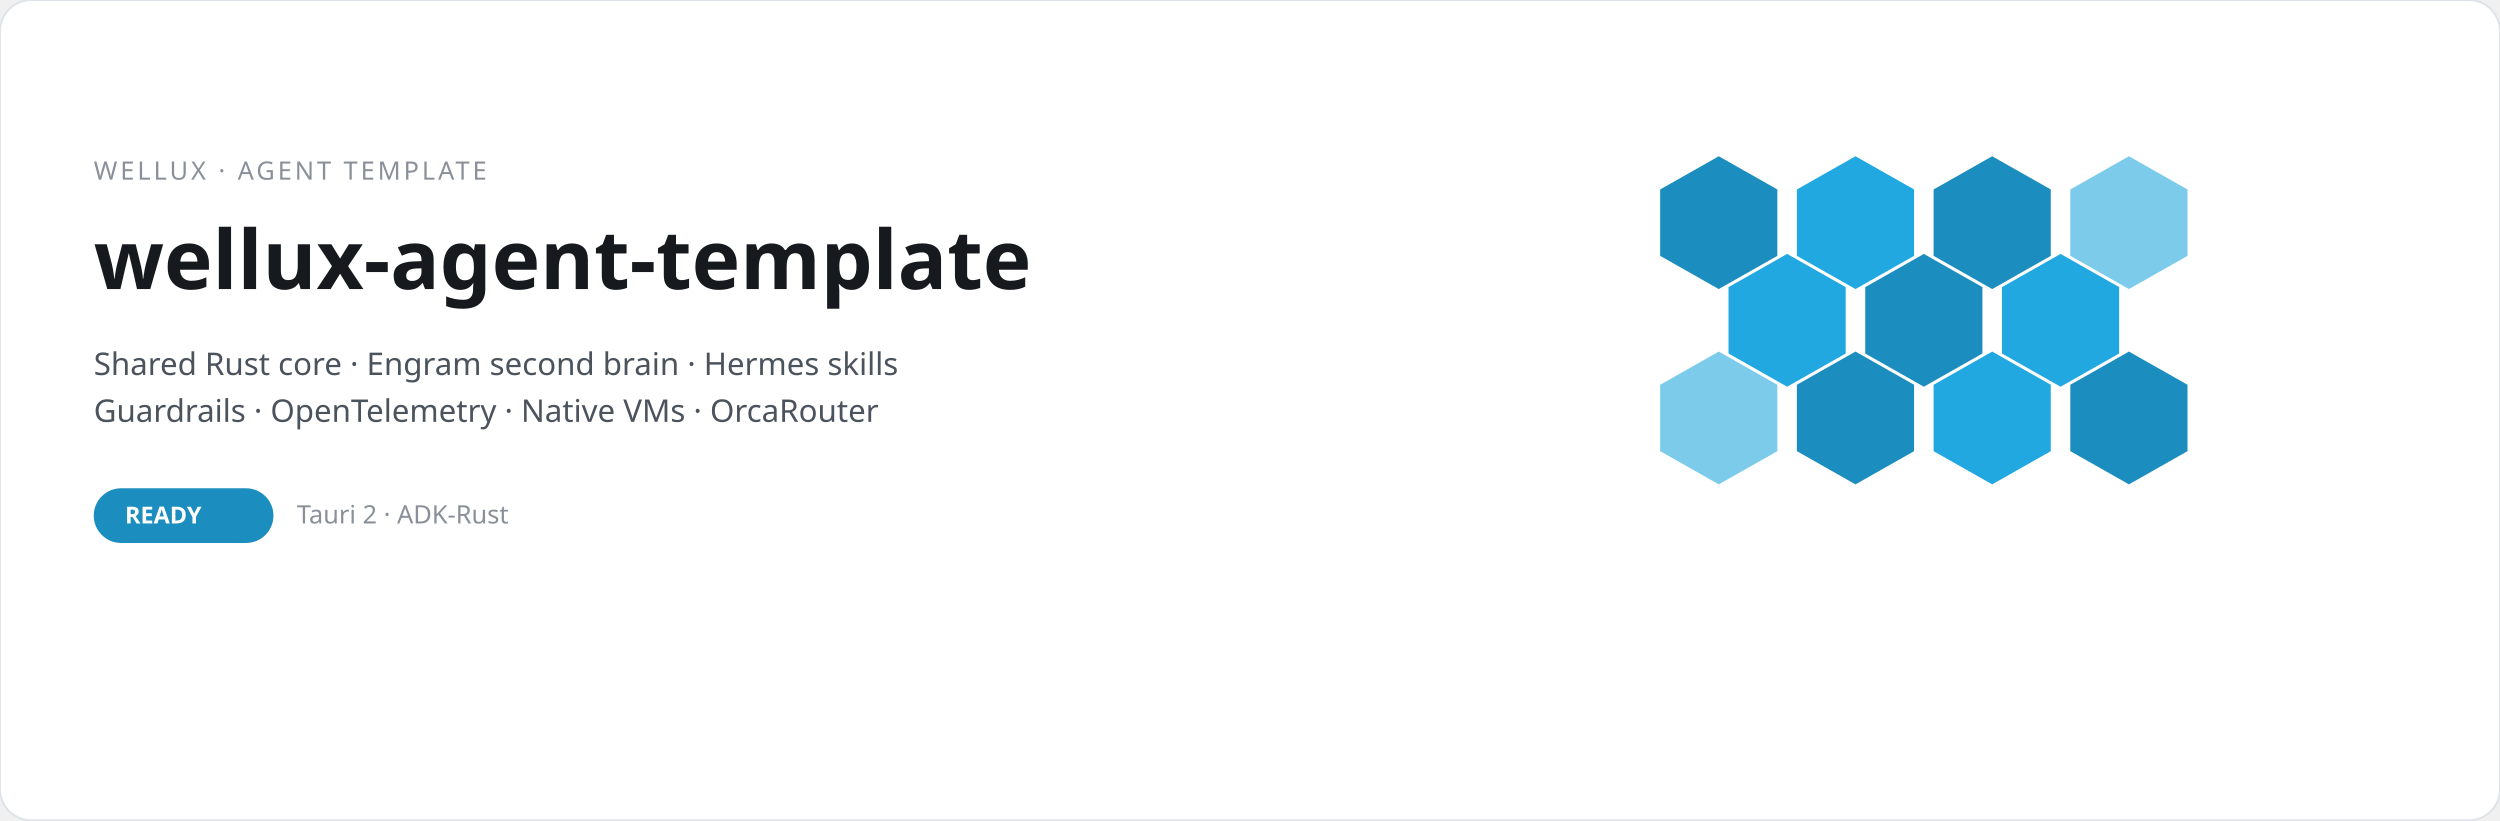
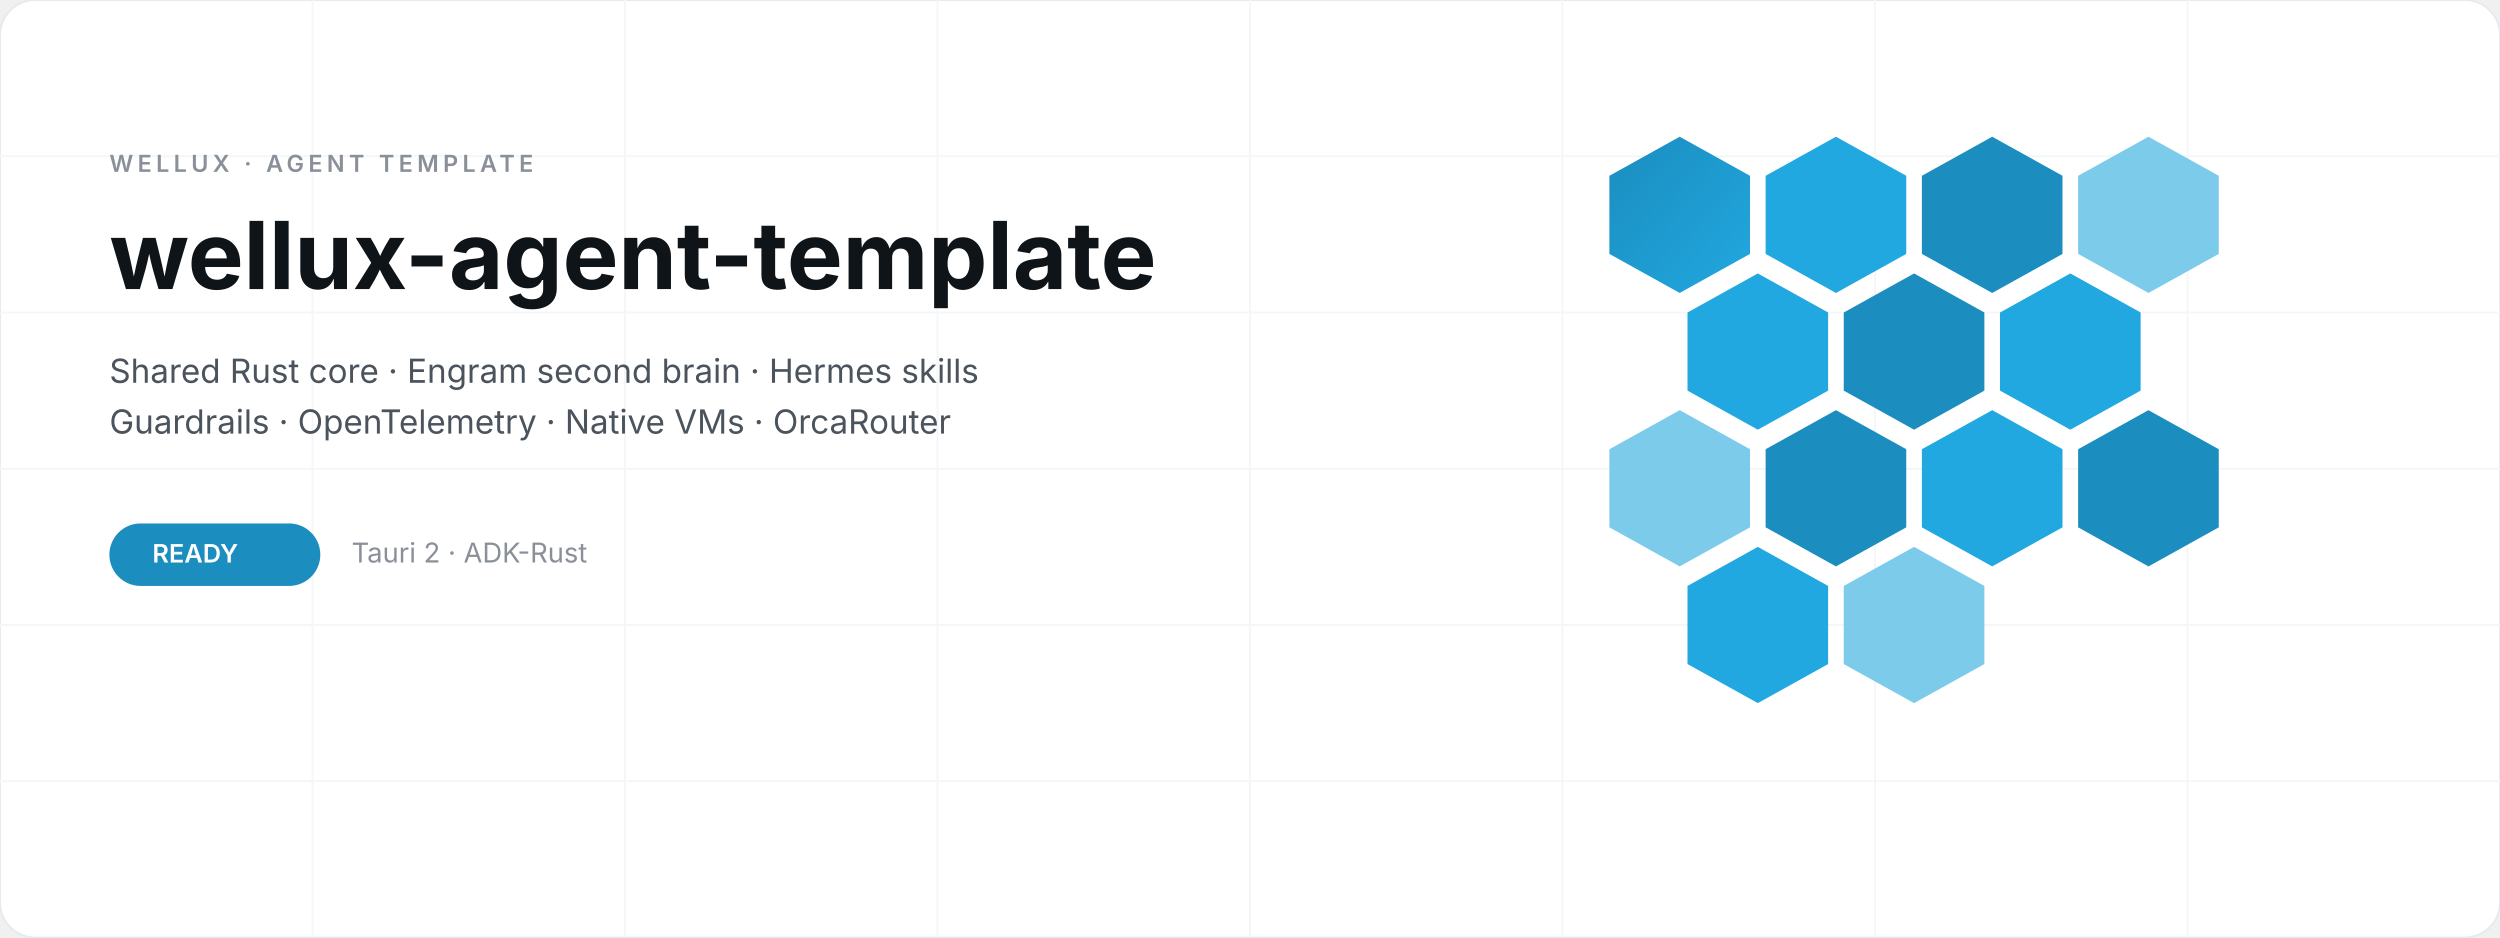
- <svg xmlns="http://www.w3.org/2000/svg" viewBox="0 0 1280 420" width="100%">
+ <svg xmlns="http://www.w3.org/2000/svg" viewBox="0 0 1280 480" width="100%">
  <defs>
    <style>
-       .ri { animation: rise .7s cubic-bezier(.2,.7,.3,1) both; }
-       .dp { animation: drop .55s cubic-bezier(.2,.7,.3,1) both; }
-       @keyframes rise { from { opacity: 0; transform: translateY(10px); } to { opacity: 1; transform: none; } }
-       @keyframes drop { from { opacity: 0; transform: translateY(-18px); } to { opacity: 1; transform: none; } }
-       @media (prefers-reduced-motion: reduce) { .ri, .dp { animation: none; } }
+       .rise { animation: rise .8s cubic-bezier(.16,.84,.32,1) both; }
+       .drop { animation: drop .65s cubic-bezier(.16,.84,.32,1) both; }
+       @keyframes rise { from { opacity: 0; transform: translateY(12px); } to { opacity: 1; transform: none; } }
+       @keyframes drop { from { opacity: 0; transform: translateY(-22px); } to { opacity: 1; transform: none; } }
+       @media (prefers-reduced-motion: reduce) { .rise, .drop { animation: none; } }
    </style>
    <clipPath id="wall">
-       <rect x="820" y="40" width="420" height="340" />
+       <rect x="780" y="24" width="470" height="430" />
    </clipPath>
+     <linearGradient id="g1" x1="0" y1="0" x2="1" y2="1">
+       <stop offset="0%" stop-color="#1B8DBE" />
+       <stop offset="100%" stop-color="#21A8E0" />
+     </linearGradient>
  </defs>
-   <rect width="1280" height="420" rx="16" fill="#FFFFFF" stroke="#DDE3E8" />
-   <text class="ri" x="48" y="92" font-family="system-ui,sans-serif" font-size="13" fill="#8A9099" letter-spacing="1.5">WELLUX · AGENT TEMPLATE</text>
-   <text class="ri" x="48" y="148" font-family="system-ui,sans-serif" font-size="42" font-weight="700" fill="#16191D">wellux-agent-template</text>
-   <text class="ri" x="48" y="192" font-family="system-ui,sans-serif" font-size="16" fill="#4B535D">Shared Rust core · Engram second brain · Hermes skills</text>
-   <text class="ri" x="48" y="216" font-family="system-ui,sans-serif" font-size="16" fill="#4B535D">Guardrails · OpenTelemetry · Native VMs · OrcaRouter</text>
-   <rect class="ri" x="48" y="250" width="92" height="28" rx="14" fill="#1B8DBE" />
-   <text class="ri" x="64" y="268" font-family="system-ui,sans-serif" font-size="12" font-weight="600" fill="#FFFFFF">READY</text>
-   <text class="ri" x="152" y="268" font-family="system-ui,sans-serif" font-size="13" fill="#8A9099">Tauri 2 · ADK-Rust</text>
+   <rect width="1280" height="480" rx="18" fill="#FFFFFF" stroke="#E6EAEE" />
+   <g stroke="#F4F6F8" stroke-width="1" fill="none">
+     <path d="M0 80 H1280 M0 160 H1280 M0 240 H1280 M0 320 H1280 M0 400 H1280" />
+     <path d="M160 0 V480 M320 0 V480 M480 0 V480 M640 0 V480 M800 0 V480 M960 0 V480 M1120 0 V480" />
+   </g>
+   <text class="rise" x="56" y="88" font-family="system-ui, -apple-system, sans-serif" font-size="12" font-weight="600" fill="#8A9099" letter-spacing="2.2">WELLUX · AGENT TEMPLATE</text>
+   <text class="rise" x="56" y="148" font-family="system-ui, -apple-system, sans-serif" font-size="48" font-weight="700" fill="#0F1419" style="animation-delay:.1s">wellux-agent-template</text>
+   <text class="rise" x="56" y="196" font-family="system-ui, -apple-system, sans-serif" font-size="17" fill="#4B535D" style="animation-delay:.2s">Shared Rust core · Engram second brain · Hermes skills</text>
+   <text class="rise" x="56" y="222" font-family="system-ui, -apple-system, sans-serif" font-size="17" fill="#4B535D" style="animation-delay:.25s">Guardrails · OpenTelemetry · Native VMs · OrcaRouter</text>
+   <g class="rise" style="animation-delay:.35s">
+     <rect x="56" y="268" width="108" height="32" rx="16" fill="#1B8DBE" />
+     <text x="78" y="288" font-family="system-ui, -apple-system, sans-serif" font-size="13" font-weight="600" fill="#FFFFFF">READY</text>
+     <text x="180" y="288" font-family="system-ui, -apple-system, sans-serif" font-size="14" fill="#8A9099">Tauri 2 · ADK-Rust</text>
+   </g>
  <g clip-path="url(#wall)">
-     <path class="dp" d="M880 80 l30 17 v34 l-30 17 l-30-17 v-34 z" fill="#1B8DBE" style="animation-delay:.4s" />
-     <path class="dp" d="M950 80 l30 17 v34 l-30 17 l-30-17 v-34 z" fill="#21A8E0" style="animation-delay:.5s" />
-     <path class="dp" d="M1020 80 l30 17 v34 l-30 17 l-30-17 v-34 z" fill="#1B8DBE" style="animation-delay:.6s" />
-     <path class="dp" d="M1090 80 l30 17 v34 l-30 17 l-30-17 v-34 z" fill="#7CCBEB" style="animation-delay:.7s" />
-     <path class="dp" d="M915 130 l30 17 v34 l-30 17 l-30-17 v-34 z" fill="#21A8E0" style="animation-delay:.55s" />
-     <path class="dp" d="M985 130 l30 17 v34 l-30 17 l-30-17 v-34 z" fill="#1B8DBE" style="animation-delay:.65s" />
-     <path class="dp" d="M1055 130 l30 17 v34 l-30 17 l-30-17 v-34 z" fill="#21A8E0" style="animation-delay:.75s" />
-     <path class="dp" d="M880 180 l30 17 v34 l-30 17 l-30-17 v-34 z" fill="#7CCBEB" style="animation-delay:.7s" />
-     <path class="dp" d="M950 180 l30 17 v34 l-30 17 l-30-17 v-34 z" fill="#1B8DBE" style="animation-delay:.8s" />
-     <path class="dp" d="M1020 180 l30 17 v34 l-30 17 l-30-17 v-34 z" fill="#21A8E0" style="animation-delay:.9s" />
-     <path class="dp" d="M1090 180 l30 17 v34 l-30 17 l-30-17 v-34 z" fill="#1B8DBE" style="animation-delay:1s" />
+     <path class="drop" d="M860 70 l36 20 v40 l-36 20 l-36-20 v-40 z" fill="url(#g1)" style="animation-delay:.3s" />
+     <path class="drop" d="M940 70 l36 20 v40 l-36 20 l-36-20 v-40 z" fill="#21A8E0" style="animation-delay:.4s" />
+     <path class="drop" d="M1020 70 l36 20 v40 l-36 20 l-36-20 v-40 z" fill="#1B8DBE" style="animation-delay:.5s" />
+     <path class="drop" d="M1100 70 l36 20 v40 l-36 20 l-36-20 v-40 z" fill="#7CCBEB" style="animation-delay:.6s" />
+     <path class="drop" d="M900 140 l36 20 v40 l-36 20 l-36-20 v-40 z" fill="#21A8E0" style="animation-delay:.45s" />
+     <path class="drop" d="M980 140 l36 20 v40 l-36 20 l-36-20 v-40 z" fill="#1B8DBE" style="animation-delay:.55s" />
+     <path class="drop" d="M1060 140 l36 20 v40 l-36 20 l-36-20 v-40 z" fill="#21A8E0" style="animation-delay:.65s" />
+     <path class="drop" d="M860 210 l36 20 v40 l-36 20 l-36-20 v-40 z" fill="#7CCBEB" style="animation-delay:.6s" />
+     <path class="drop" d="M940 210 l36 20 v40 l-36 20 l-36-20 v-40 z" fill="#1B8DBE" style="animation-delay:.7s" />
+     <path class="drop" d="M1020 210 l36 20 v40 l-36 20 l-36-20 v-40 z" fill="#21A8E0" style="animation-delay:.8s" />
+     <path class="drop" d="M1100 210 l36 20 v40 l-36 20 l-36-20 v-40 z" fill="#1B8DBE" style="animation-delay:.9s" />
+     <path class="drop" d="M900 280 l36 20 v40 l-36 20 l-36-20 v-40 z" fill="#21A8E0" style="animation-delay:.75s" />
+     <path class="drop" d="M980 280 l36 20 v40 l-36 20 l-36-20 v-40 z" fill="#7CCBEB" style="animation-delay:.85s" />
  </g>
</svg>
